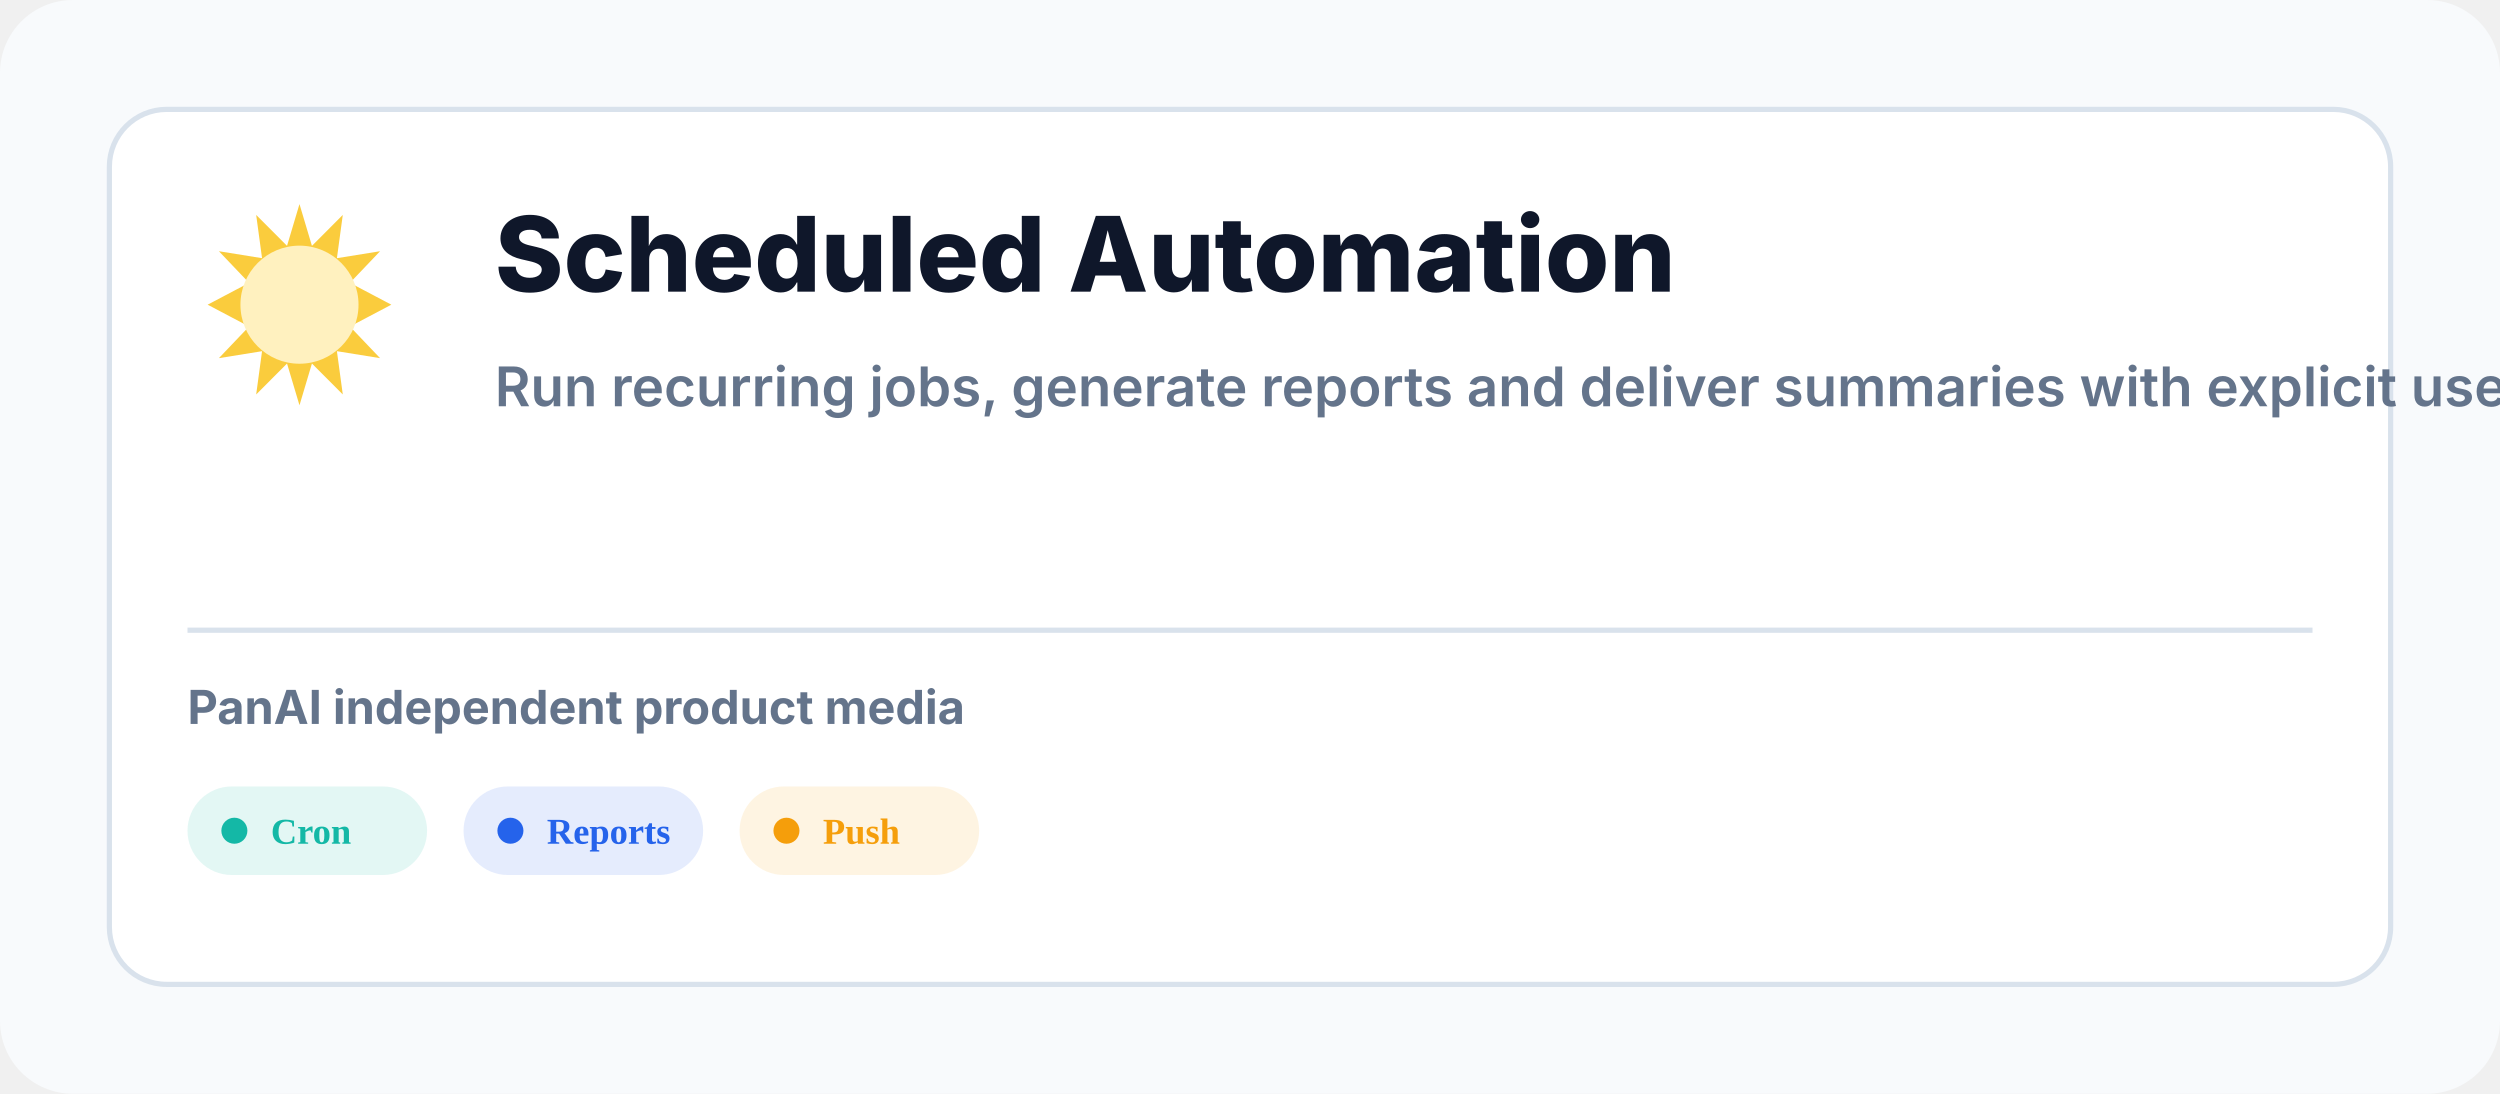
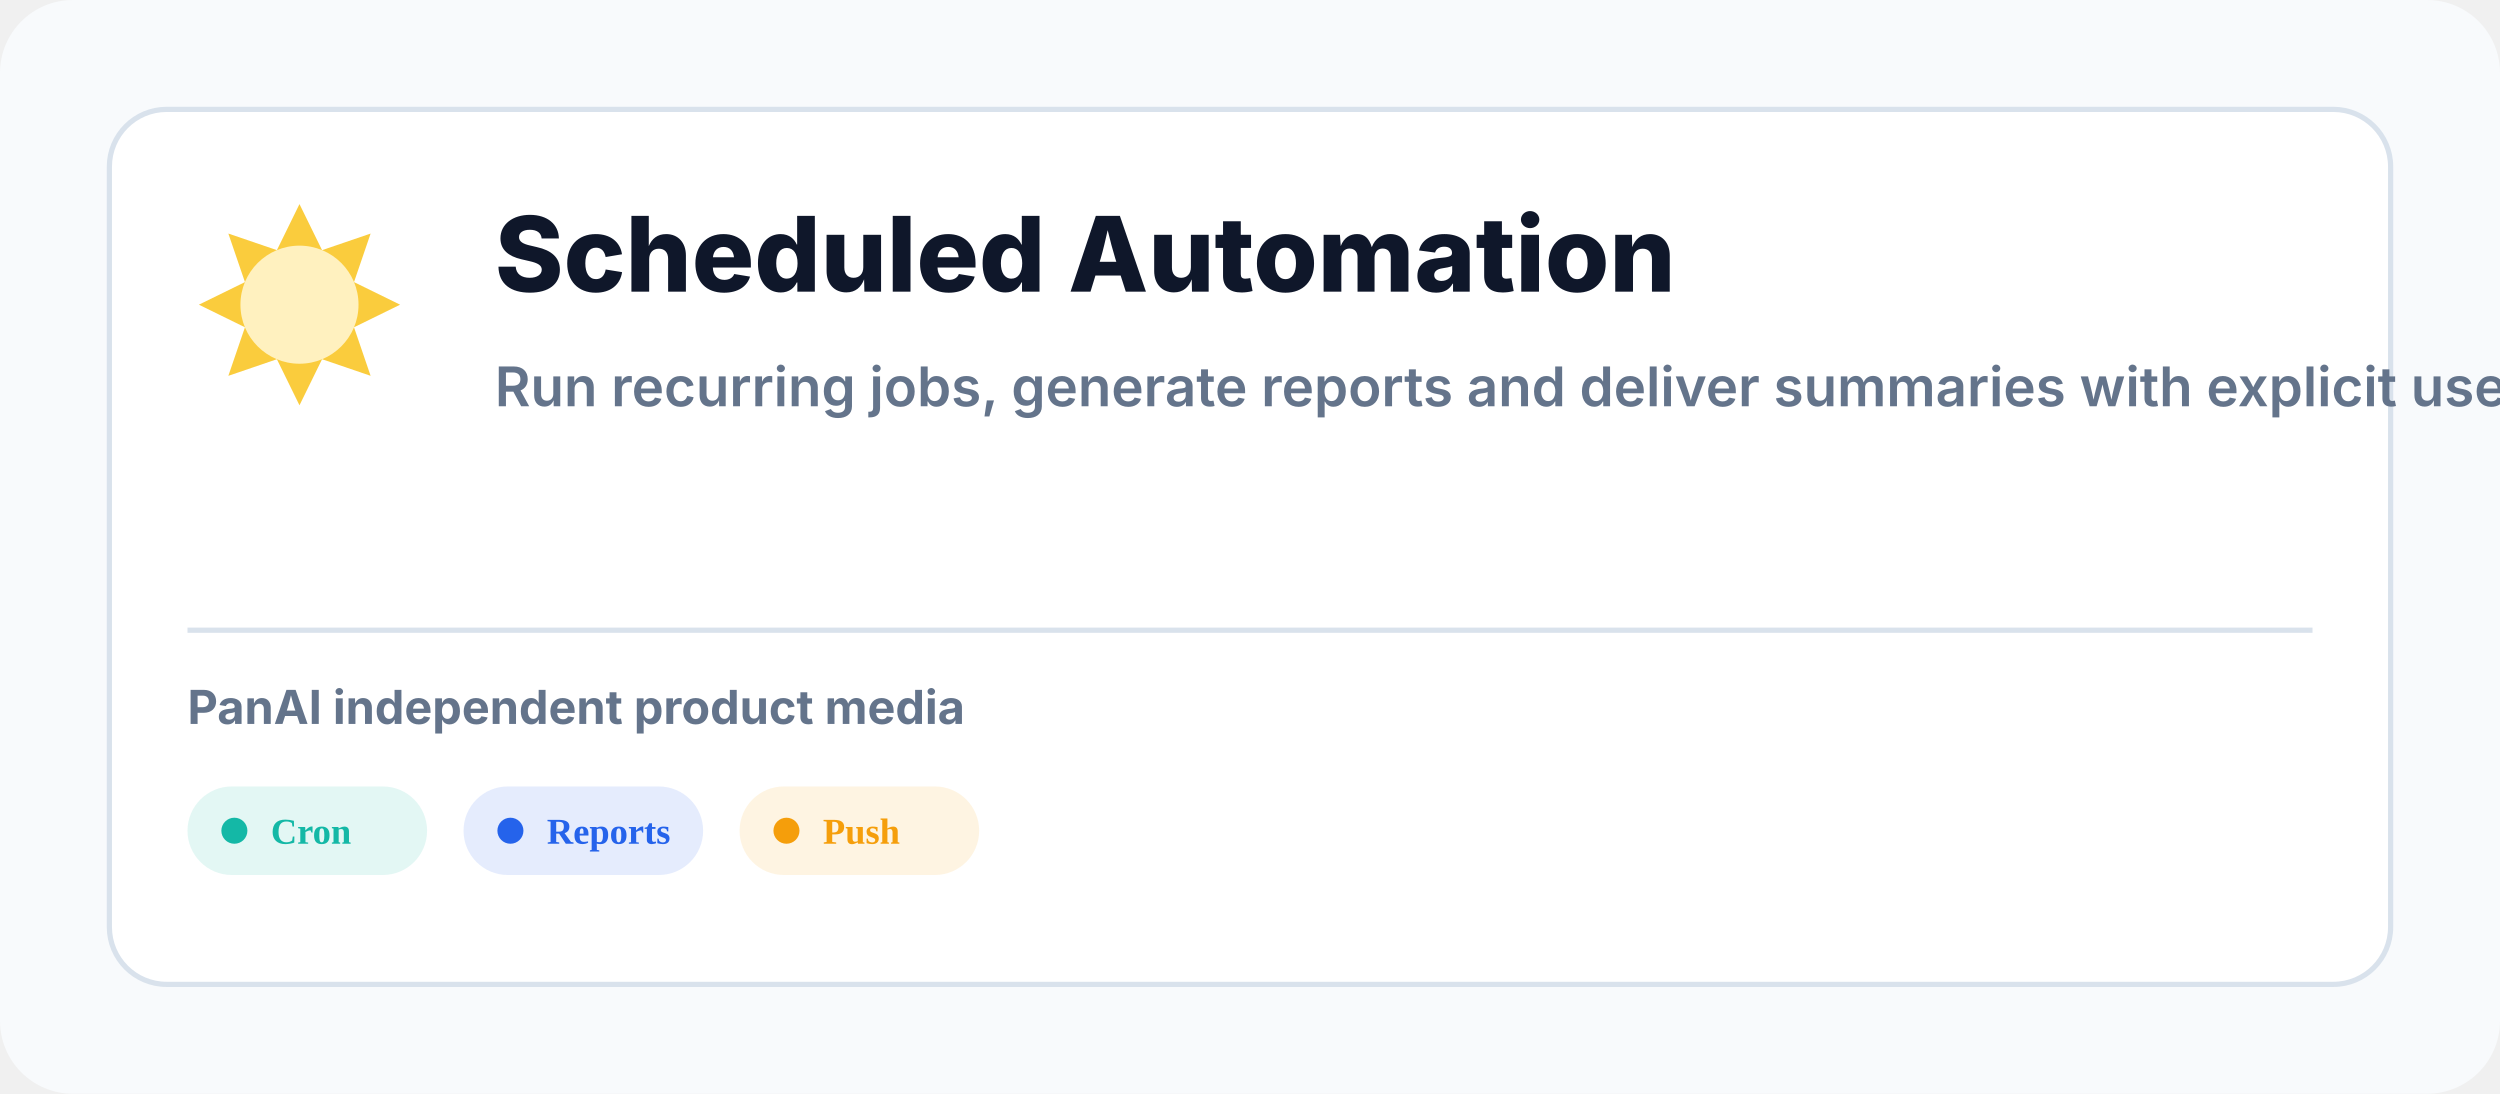
<svg xmlns="http://www.w3.org/2000/svg" width="960" height="420" viewBox="0 0 960 420" role="img" aria-label="Scheduled Automation">
  <rect width="960" height="420" rx="28" fill="#f8fafc" />
  <rect x="42" y="42" width="876" height="336" rx="22" fill="#ffffff" stroke="#d9e2ec" stroke-width="2" />
  <g transform="translate(72 74) scale(1.075)">
-     <path d="M40 4.06 44.45 18.98 55.47 7.93 53.37 23.39 68.79 20.9 58.02 32.2 72.81 40 58.02 47.8 68.79 59.1 53.37 56.61 55.47 72.07 44.45 61.02 40 75.94 35.55 61.02 24.53 72.07 26.63 56.61 11.21 59.1 21.98 47.8 7.19 40 21.98 32.2 11.21 20.9 26.63 23.39 24.53 7.93 35.55 18.98Z" fill="#FACC3D" />
+     <path d="M40 4.06 48.07 20.52 65.41 14.59 59.48 31.93 75.94 40 59.48 48.07 65.41 65.41 48.07 59.48 40 75.94 31.93 59.48 14.59 65.41 20.52 48.07 4.06 40 20.52 31.93 14.59 14.59 31.93 20.52Z" fill="#FACC3D" />
    <circle cx="40" cy="40" r="21.09" fill="#FFF1BF" />
  </g>
  <text x="190" y="112" font-family="Inter, ui-sans-serif, system-ui, -apple-system, BlinkMacSystemFont, Segoe UI, sans-serif" font-size="40" font-weight="800" fill="#0f172a">Scheduled Automation</text>
  <text x="190" y="156" font-family="Inter, ui-sans-serif, system-ui, -apple-system, BlinkMacSystemFont, Segoe UI, sans-serif" font-size="21" font-weight="600" fill="#64748b">Run recurring jobs, generate reports and deliver summaries with explicit user control.</text>
  <line x1="72" y1="242" x2="888" y2="242" stroke="#d9e2ec" stroke-width="2" />
  <text x="72" y="278" font-family="Inter, ui-sans-serif, system-ui, -apple-system, BlinkMacSystemFont, Segoe UI, sans-serif" font-size="18" font-weight="700" fill="#64748b">PanAI independent product media</text>
  <rect x="72" y="302" width="92" height="34" rx="17" fill="#14b8a6" fill-opacity="0.12" />
  <circle cx="90" cy="319" r="5" fill="#14b8a6" />
  <text x="104" y="324" font-size="14" font-weight="700" fill="#14b8a6">Cron</text>
  <rect x="178" y="302" width="92" height="34" rx="17" fill="#2563eb" fill-opacity="0.12" />
  <circle cx="196" cy="319" r="5" fill="#2563eb" />
  <text x="210" y="324" font-size="14" font-weight="700" fill="#2563eb">Reports</text>
  <rect x="284" y="302" width="92" height="34" rx="17" fill="#f59e0b" fill-opacity="0.12" />
  <circle cx="302" cy="319" r="5" fill="#f59e0b" />
  <text x="316" y="324" font-size="14" font-weight="700" fill="#f59e0b">Push</text>
</svg>
